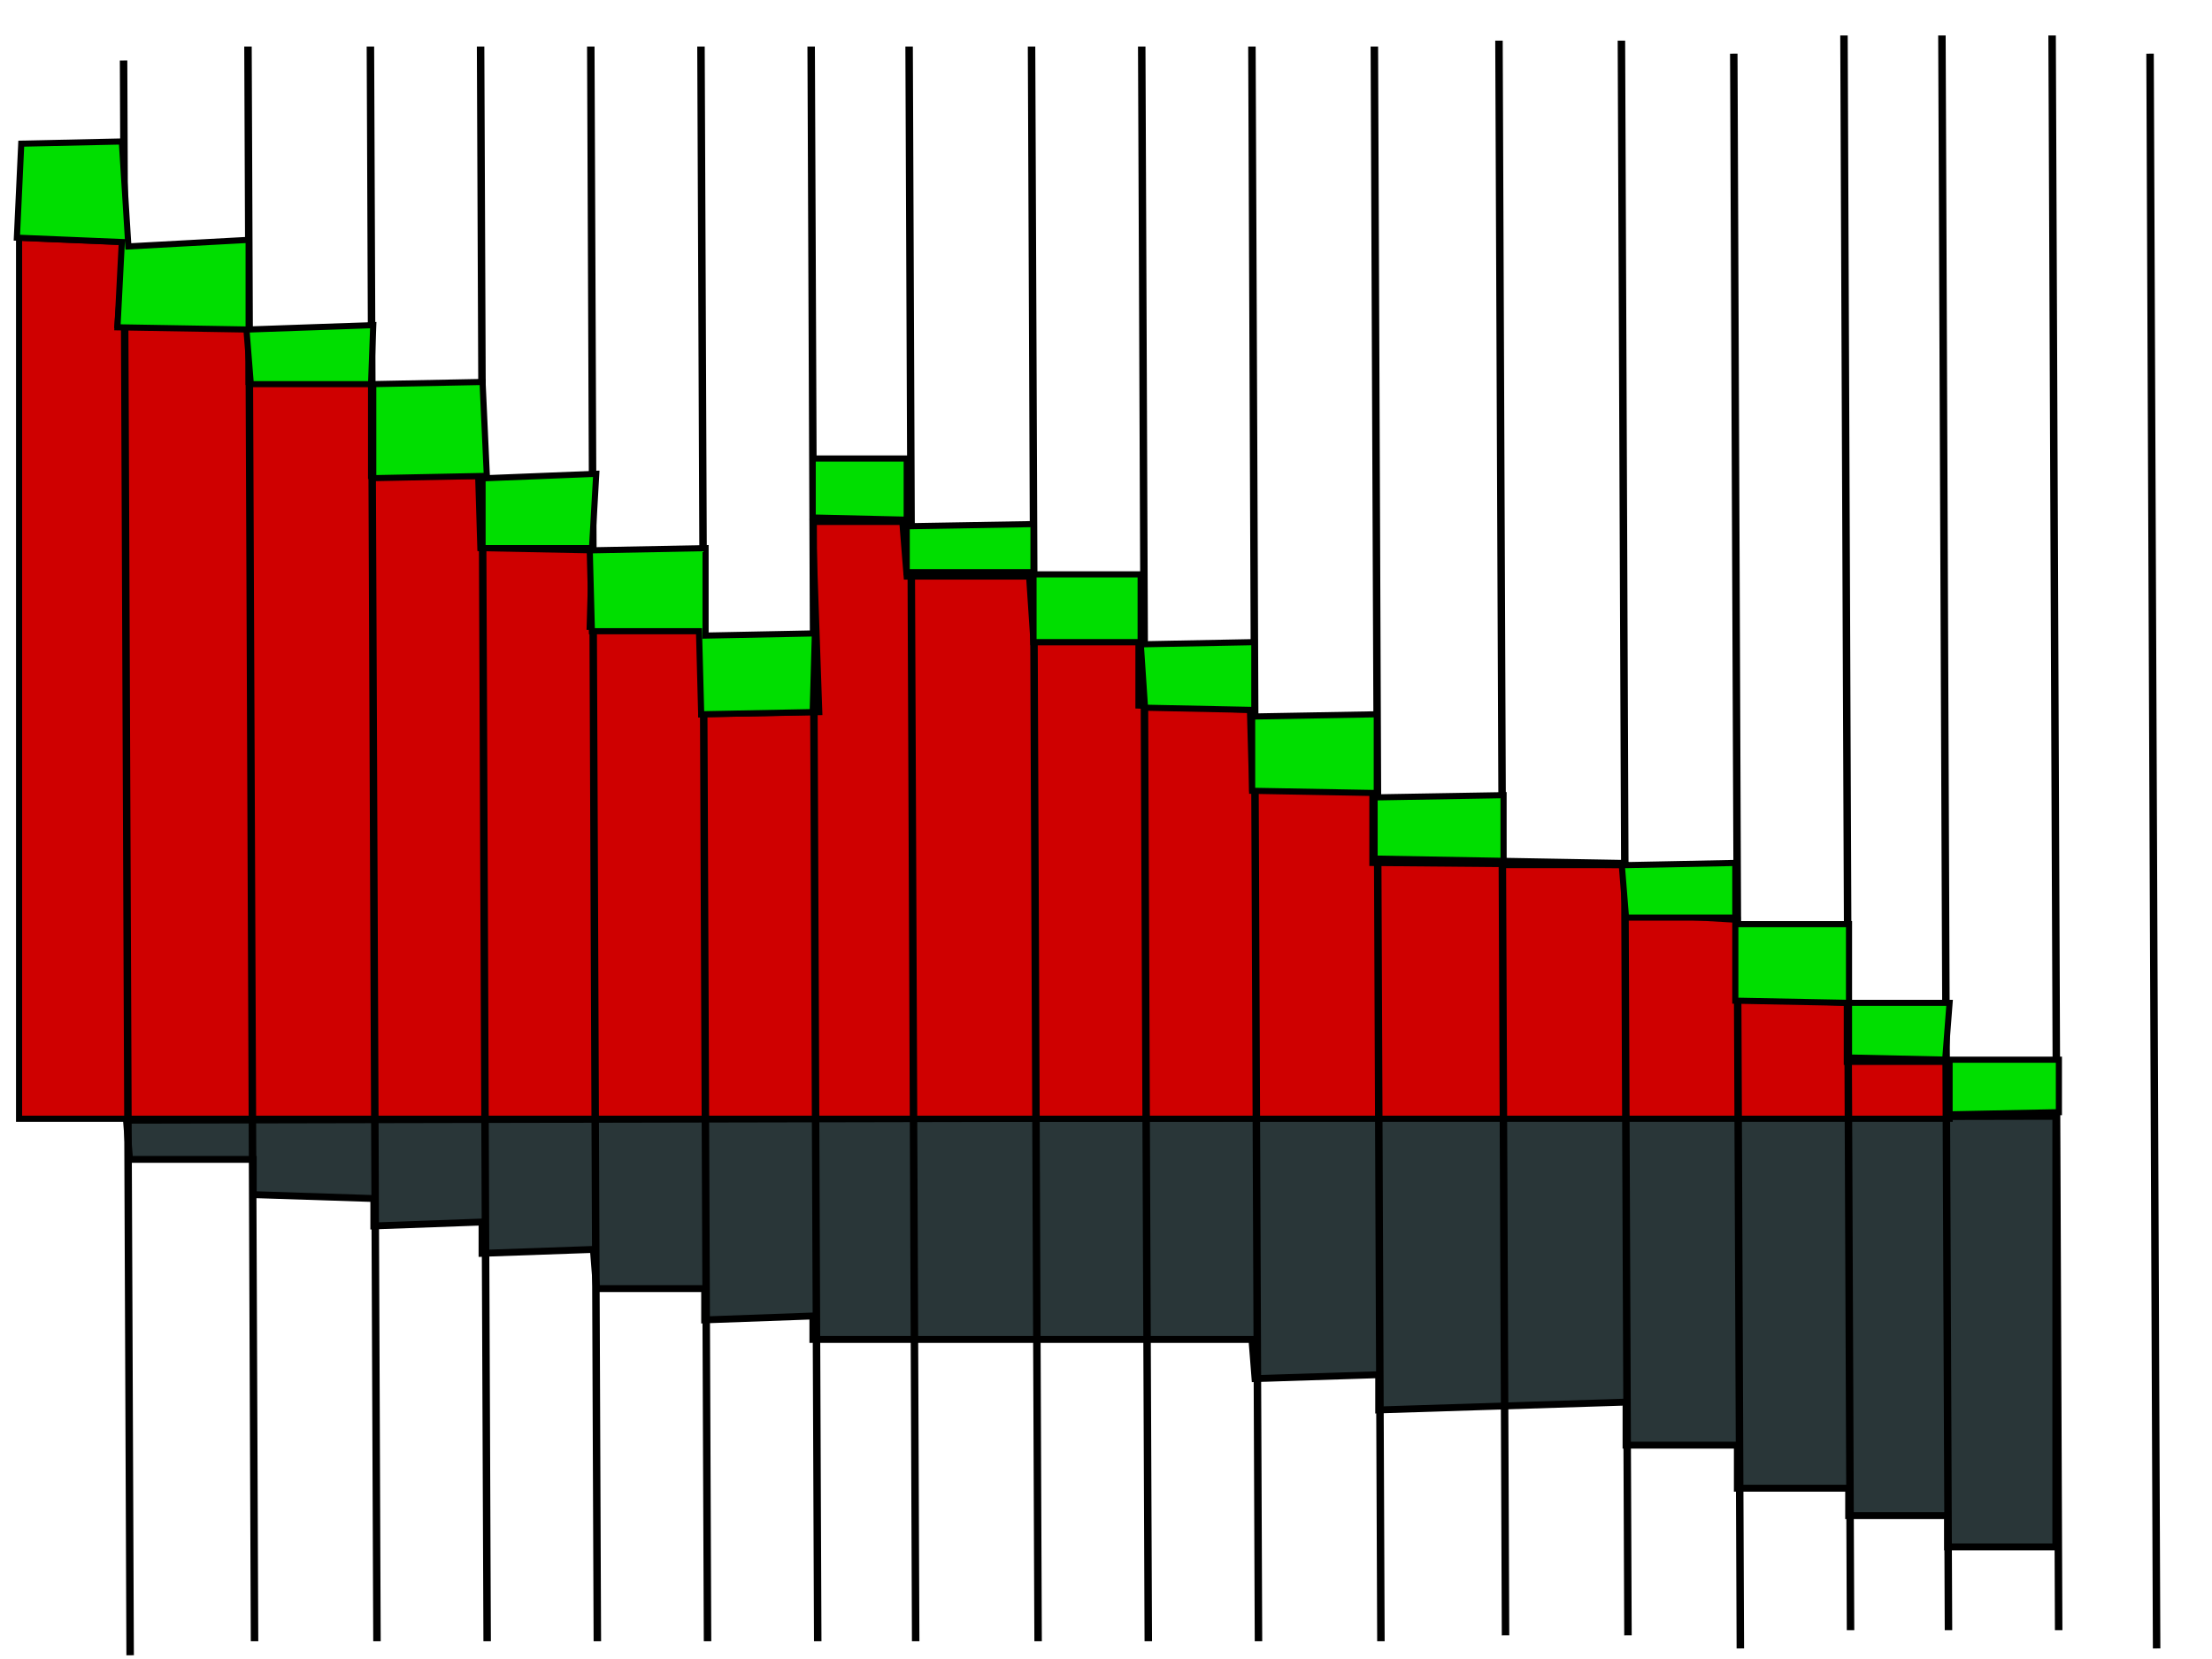
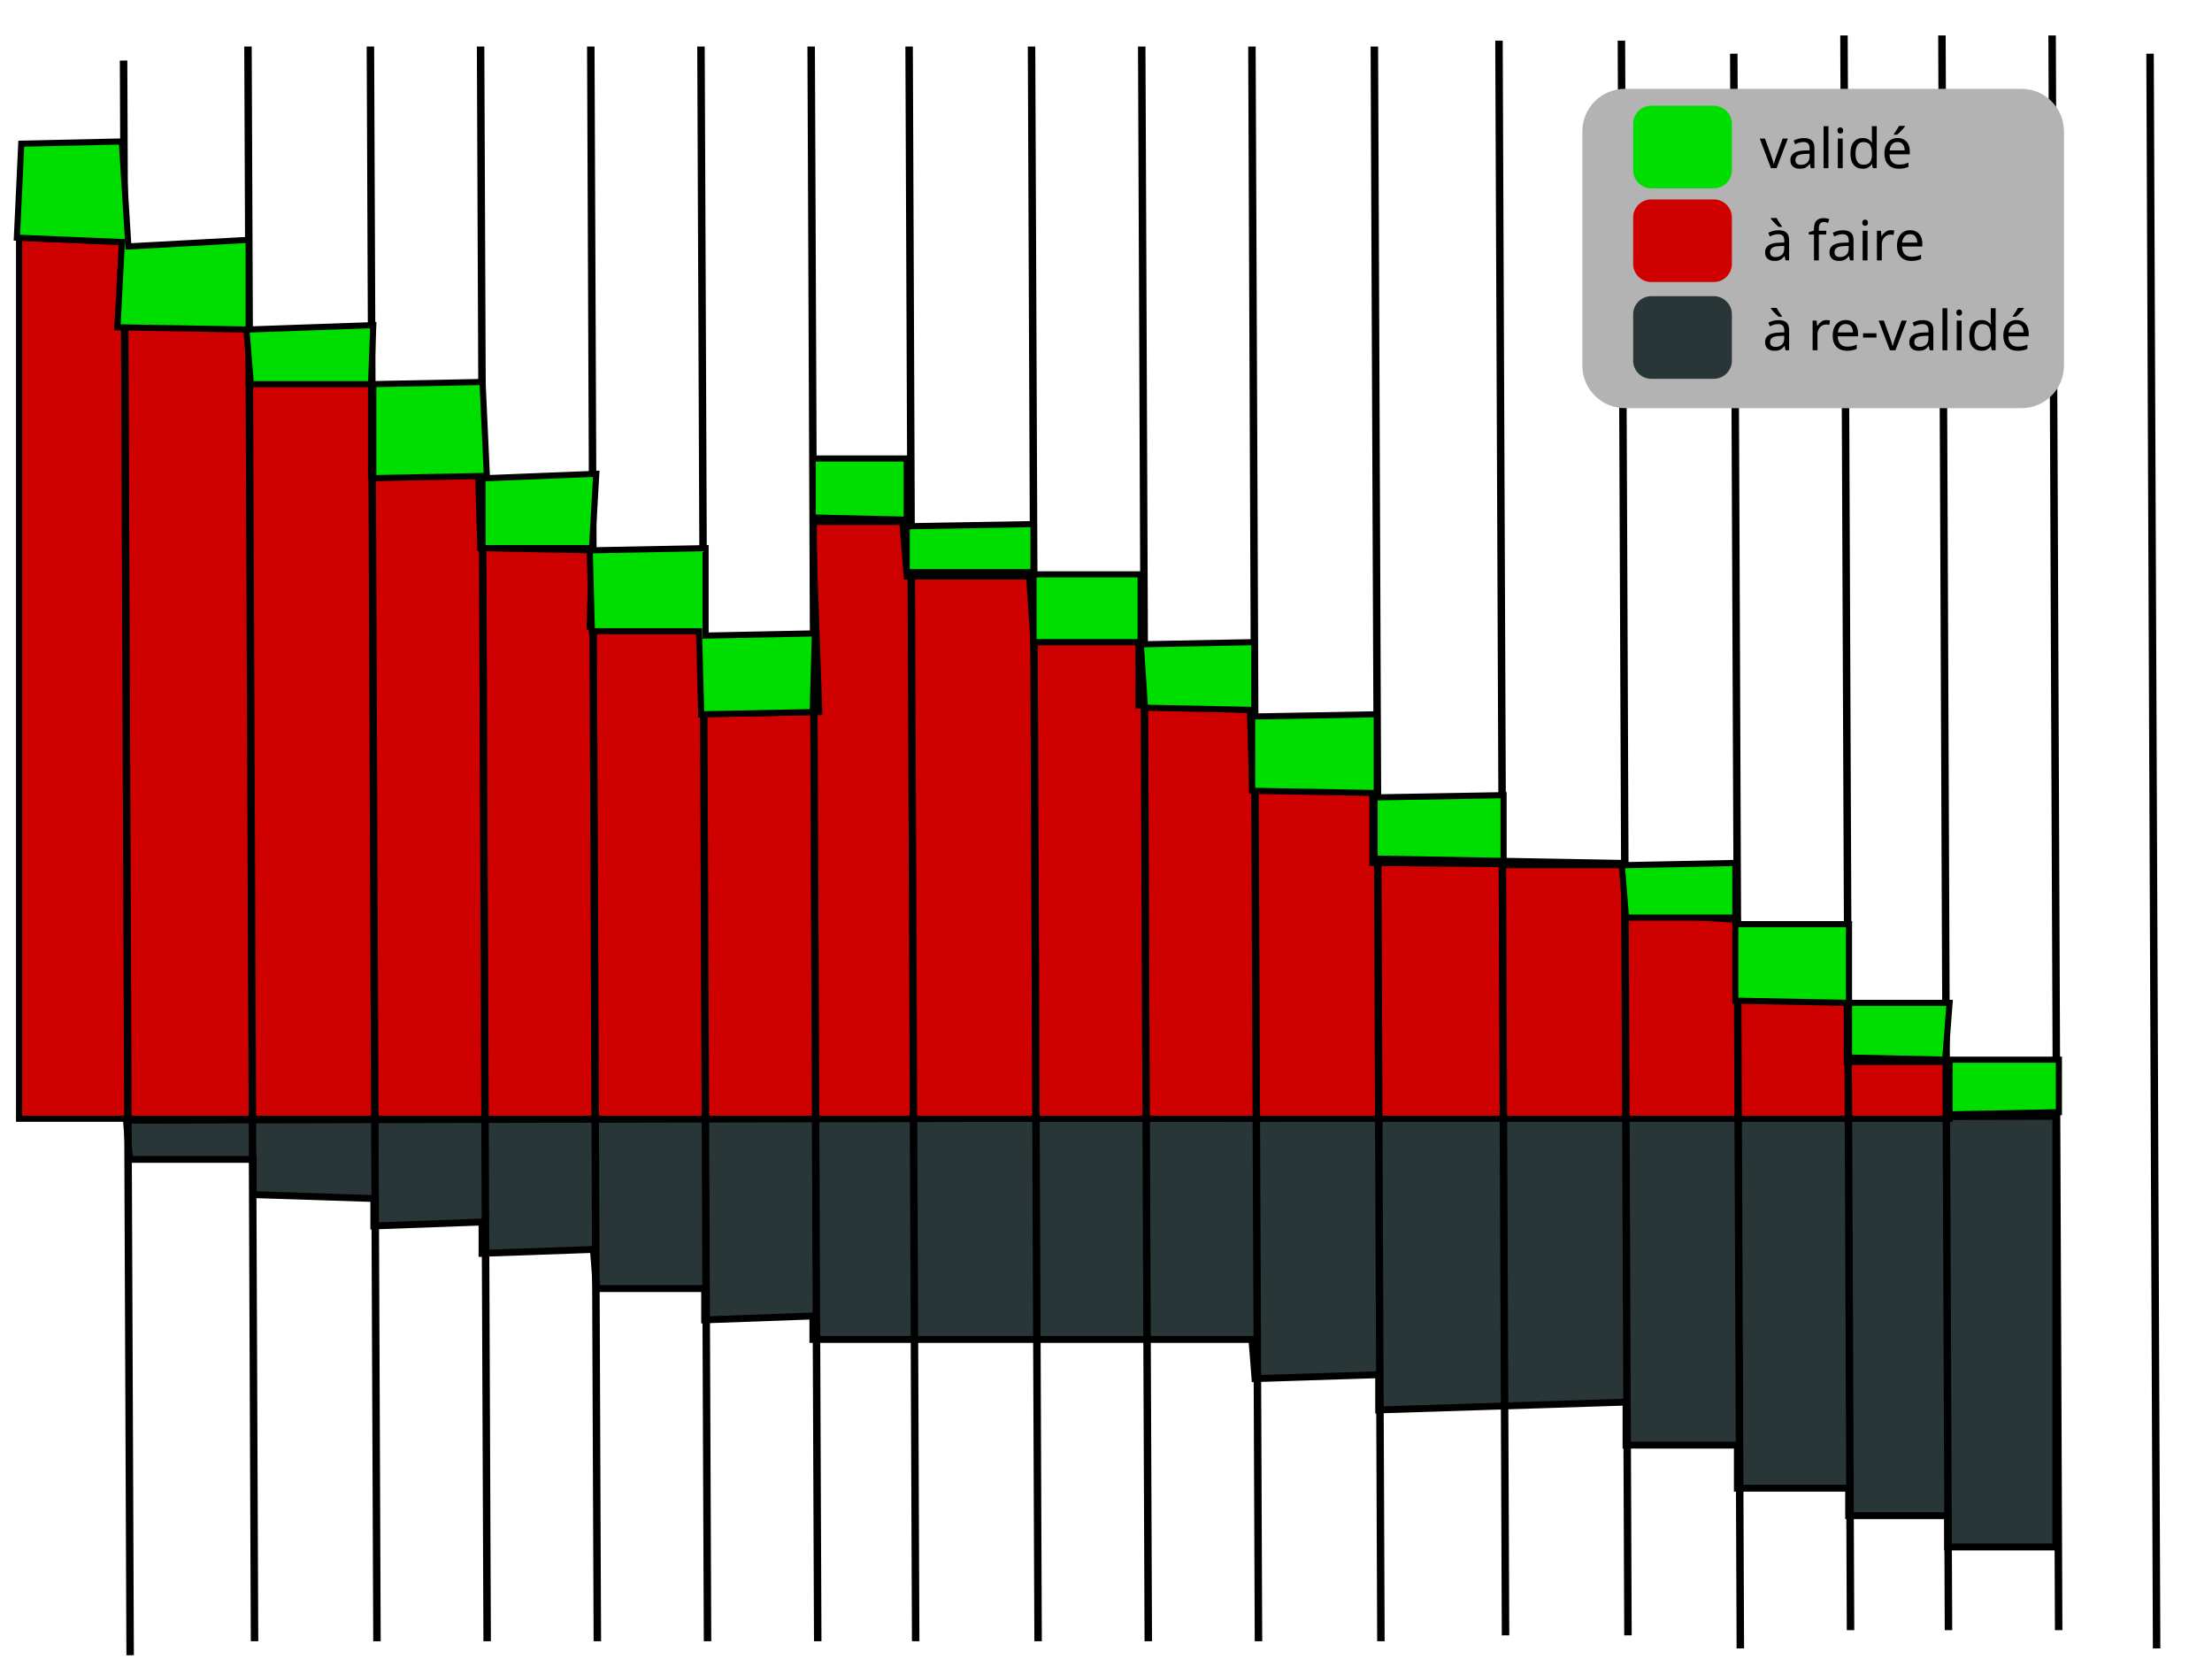
<svg xmlns="http://www.w3.org/2000/svg" width="640" height="480" id="svg2" version="1.1">
  <defs id="defs4" />
  <g id="layer1" transform="translate(-7.357143,-237.7576)">
    <path style="fill:#293638;fill-opacity:1;stroke:#000000;stroke-width:1.993px;stroke-linecap:butt;stroke-linejoin:miter;stroke-opacity:1" d="m 43.95,561.877 0.895,11.327 35.783,0 0,10.194 34.889,1.133 0,7.929 31.31,-1.133 0,9.061 32.205,-1.133 0.895,11.327 31.31,0 0,9.061 31.31,-1.133 0,6.796 127.03,0 0.895,11.327 35.783,-1.133 0,10.194 71.566,-2.265 0,12.459 32.205,0 0,12.459 32.205,0 0,7.929 28.627,0 0,9.061 31.31,0 0,-124.592 z" id="path4836" />
    <path style="fill:#cf0000;fill-opacity:1;stroke:#000000;stroke-width:1.771px;stroke-linecap:butt;stroke-linejoin:miter;stroke-opacity:1" d="m 12.875,306.524 0,254.923 558.553,0 -0.633,-16.447 -29.098,0 0,-17.079 -31.628,-1.265 0,-22.772 -32.261,-1.898 0,-13.916 -73.377,-0.633 0,-21.507 -34.791,0 -0.633,-22.772 -32.261,-1.265 0,-18.344 -30.363,0 -1.265,-18.977 -35.424,0 -1.265,-15.814 -25.935,0 1.898,55.033 -34.158,0.633 0,-24.67 -32.261,-0.633 0.633,-22.14 -32.261,-0.633 -0.633,-20.875 -30.996,0 0,-27.2 -35.424,0 0,-15.814 -37.954,-0.633 1.898,-24.037 z" id="path4195" />
    <path style="fill:none;stroke:#000000;stroke-width:2.163px;stroke-linecap:butt;stroke-linejoin:miter;stroke-opacity:1" d="m 43.112,255.277 1.898,461.399" id="path3793" />
    <path style="fill:none;stroke:#000000;stroke-width:2.163px;stroke-linecap:butt;stroke-linejoin:miter;stroke-opacity:1" d="m 79.105,251.22 1.898,461.399" id="path3793-8" />
    <path style="fill:none;stroke:#000000;stroke-width:2.163px;stroke-linecap:butt;stroke-linejoin:miter;stroke-opacity:1" d="m 114.528,251.22 1.898,461.399" id="path3793-8-4" />
    <path style="fill:none;stroke:#000000;stroke-width:2.163px;stroke-linecap:butt;stroke-linejoin:miter;stroke-opacity:1" d="m 146.409,251.22 1.898,461.399" id="path3793-8-4-0" />
    <path style="fill:none;stroke:#000000;stroke-width:2.163px;stroke-linecap:butt;stroke-linejoin:miter;stroke-opacity:1" d="m 178.291,251.22 1.898,461.399" id="path3793-8-4-0-5" />
    <path style="fill:none;stroke:#000000;stroke-width:2.163px;stroke-linecap:butt;stroke-linejoin:miter;stroke-opacity:1" d="m 210.172,251.22 1.898,461.399" id="path3793-8-4-0-5-7" />
    <path style="fill:none;stroke:#000000;stroke-width:2.163px;stroke-linecap:butt;stroke-linejoin:miter;stroke-opacity:1" d="m 242.053,251.22 1.898,461.399" id="path3793-8-4-0-5-3" />
    <path style="fill:none;stroke:#000000;stroke-width:2.163px;stroke-linecap:butt;stroke-linejoin:miter;stroke-opacity:1" d="m 270.392,251.22 1.898,461.399" id="path3793-8-4-0-5-5" />
    <path style="fill:none;stroke:#000000;stroke-width:2.163px;stroke-linecap:butt;stroke-linejoin:miter;stroke-opacity:1" d="m 305.815,251.22 1.898,461.399" id="path3793-8-4-0-5-1" />
    <path style="fill:none;stroke:#000000;stroke-width:2.163px;stroke-linecap:butt;stroke-linejoin:miter;stroke-opacity:1" d="m 337.696,251.22 1.898,461.399" id="path3793-8-4-0-5-37" />
    <path style="fill:none;stroke:#000000;stroke-width:2.163px;stroke-linecap:butt;stroke-linejoin:miter;stroke-opacity:1" d="m 369.578,251.22 1.898,461.399" id="path3793-8-4-0-5-4" />
    <path style="fill:none;stroke:#000000;stroke-width:2.163px;stroke-linecap:butt;stroke-linejoin:miter;stroke-opacity:1" d="m 405.001,251.22 1.898,461.399" id="path3793-8-4-0-5-9" />
    <path style="fill:none;stroke:#000000;stroke-width:2.163px;stroke-linecap:butt;stroke-linejoin:miter;stroke-opacity:1" d="m 441.057,249.521 1.898,461.399" id="path3793-8-4-0-5-99" />
    <path style="fill:none;stroke:#000000;stroke-width:2.163px;stroke-linecap:butt;stroke-linejoin:miter;stroke-opacity:1" d="m 476.481,249.521 1.898,461.399" id="path3793-8-4-0-5-8" />
    <path style="fill:none;stroke:#000000;stroke-width:2.163px;stroke-linecap:butt;stroke-linejoin:miter;stroke-opacity:1" d="m 508.995,253.296 1.898,461.399" id="path3793-8-4-0-5-0" />
    <path style="fill:none;stroke:#000000;stroke-width:2.163px;stroke-linecap:butt;stroke-linejoin:miter;stroke-opacity:1" d="m 540.876,248.012 1.898,461.399" id="path3793-8-4-0-5-90" />
    <path style="fill:none;stroke:#000000;stroke-width:2.163px;stroke-linecap:butt;stroke-linejoin:miter;stroke-opacity:1" d="m 569.215,248.012 1.898,461.399" id="path3793-8-4-0-5-58" />
    <path style="fill:none;stroke:#000000;stroke-width:2.163px;stroke-linecap:butt;stroke-linejoin:miter;stroke-opacity:1" d="m 601.096,248.012 1.898,461.399" id="path3793-8-4-0-5-46" />
    <path style="fill:none;stroke:#000000;stroke-width:2.163px;stroke-linecap:butt;stroke-linejoin:miter;stroke-opacity:1" d="m 629.435,253.296 1.898,461.399" id="path3793-8-4-0-5-371" />
    <path style="fill:#00de00;fill-opacity:1;stroke:#000000;stroke-width:1.771px;stroke-linecap:butt;stroke-linejoin:miter;stroke-opacity:1" d="m 13.508,279.324 29.098,-0.633 1.898,30.363 34.791,-1.898 0,25.935 36.056,-1.265 -0.633,17.079 32.261,-0.633 1.265,27.833 31.628,-1.265 -1.265,22.14 32.893,-0.633 0,25.303 31.628,-0.633 -0.633,22.772 -32.261,0.633 -0.633,-24.037 -30.996,0 -0.633,-24.037 -30.996,0 0,-20.875 -31.628,0.633 0,-27.2 -35.424,0 -1.265,-15.814 -37.321,-0.633 1.265,-24.67 -30.363,-1.265 z" id="path3976" />
    <path style="fill:#00de00;fill-opacity:1;stroke:#000000;stroke-width:1.771px;stroke-linecap:butt;stroke-linejoin:miter;stroke-opacity:1" d="m 242.496,370.413 27.2,0 0,19.609 36.689,-0.633 0,14.549 30.996,0 0,20.242 32.893,-0.633 0,21.507 35.424,-0.633 0,24.037 36.689,-0.633 0,20.242 35.424,0 31.628,-0.633 0,17.712 32.893,0 0,22.772 29.098,0 -1.265,16.447 32.893,0 0,15.182 -31.628,0.633 0,-15.814 -29.098,-0.633 0,-15.814 -32.893,-0.633 0,-24.037 -31.628,0 -1.265,-15.814 -71.48,-1.265 0,-18.977 -35.424,-0.633 0,-23.405 -30.996,-0.633 -1.265,-18.977 -30.996,0 0,-20.242 -36.689,0 0,-15.181 -27.2,-0.633 z" id="path3978" />
+     <g id="g3085">
+       <rect ry="12.325" y="263.454" x="465.177" height="92.404" width="139.355" id="rect3812" style="fill:#b3b3b3;fill-opacity:1;stroke:#888d96;stroke-width:0;stroke-linecap:butt;stroke-linejoin:miter;stroke-miterlimit:0;stroke-opacity:1;stroke-dasharray:none" />
+       <rect ry="5.247" y="268.343" x="479.877" height="23.903" width="28.567" id="rect3776" style="fill:#00de00;fill-opacity:1;stroke:#888d96;stroke-width:0;stroke-linecap:butt;stroke-linejoin:miter;stroke-miterlimit:0;stroke-opacity:1;stroke-dasharray:none" />
+       <rect ry="5.247" y="295.452" x="479.877" height="23.903" width="28.567" id="rect3776-6" style="fill:#cf0000;fill-opacity:1;stroke:#888d96;stroke-width:0;stroke-linecap:butt;stroke-linejoin:miter;stroke-miterlimit:0;stroke-opacity:1;stroke-dasharray:none" />
+       <text id="text3796" y="286.419" x="516.51" style="font-size:16px;font-style:normal;font-weight:normal;line-height:125%;letter-spacing:0px;word-spacing:0px;fill:#000000;fill-opacity:1;stroke:none;font-family:Sans" xml:space="preserve">
+         <tspan y="286.419" x="516.51" id="tspan3798">validé</tspan>
+       </text>
+       <text id="text3800" y="313.091" x="517.307" style="font-size:16px;font-style:normal;font-weight:normal;line-height:125%;letter-spacing:0px;word-spacing:0px;fill:#000000;fill-opacity:1;stroke:none;font-family:Sans" xml:space="preserve">
+         <tspan y="313.091" x="517.307" id="tspan3802">à faire</tspan>
+       </text>
+       <rect style="fill:#293638;fill-opacity:1;stroke:#888d96;stroke-width:0;stroke-linecap:butt;stroke-linejoin:miter;stroke-miterlimit:0;stroke-opacity:1;stroke-dasharray:none" id="rect4074" width="28.567" height="23.903" x="479.877" y="323.452" ry="5.247" />
+       <text xml:space="preserve" style="font-size:16px;font-style:normal;font-weight:normal;line-height:125%;letter-spacing:0px;word-spacing:0px;fill:#000000;fill-opacity:1;stroke:none;font-family:Sans" x="517.307" y="339.091" id="text4076">
+         <tspan id="tspan4078" x="517.307" y="339.091">à re-validé</tspan>
+       </text>
+     </g>
  </g>
</svg>
